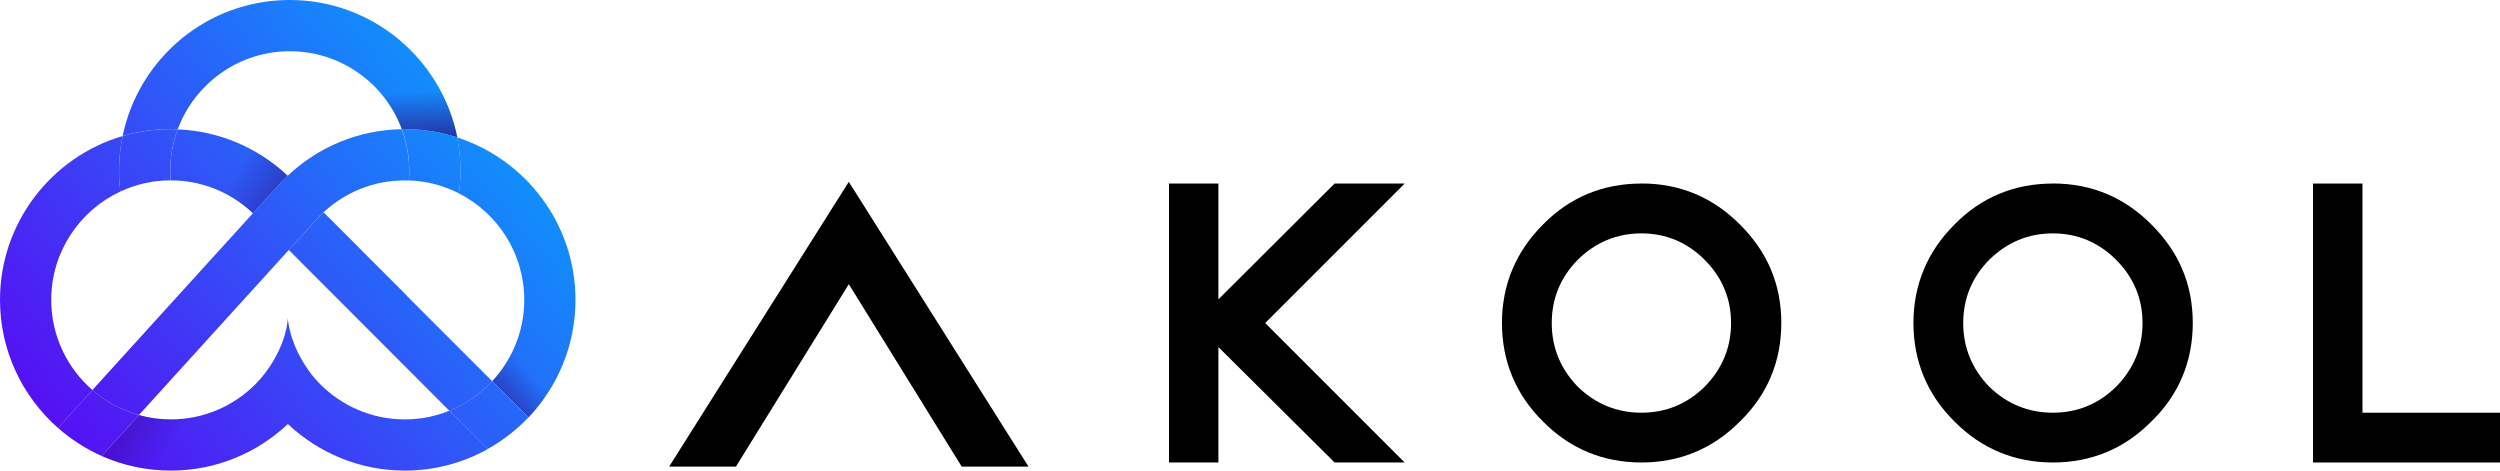
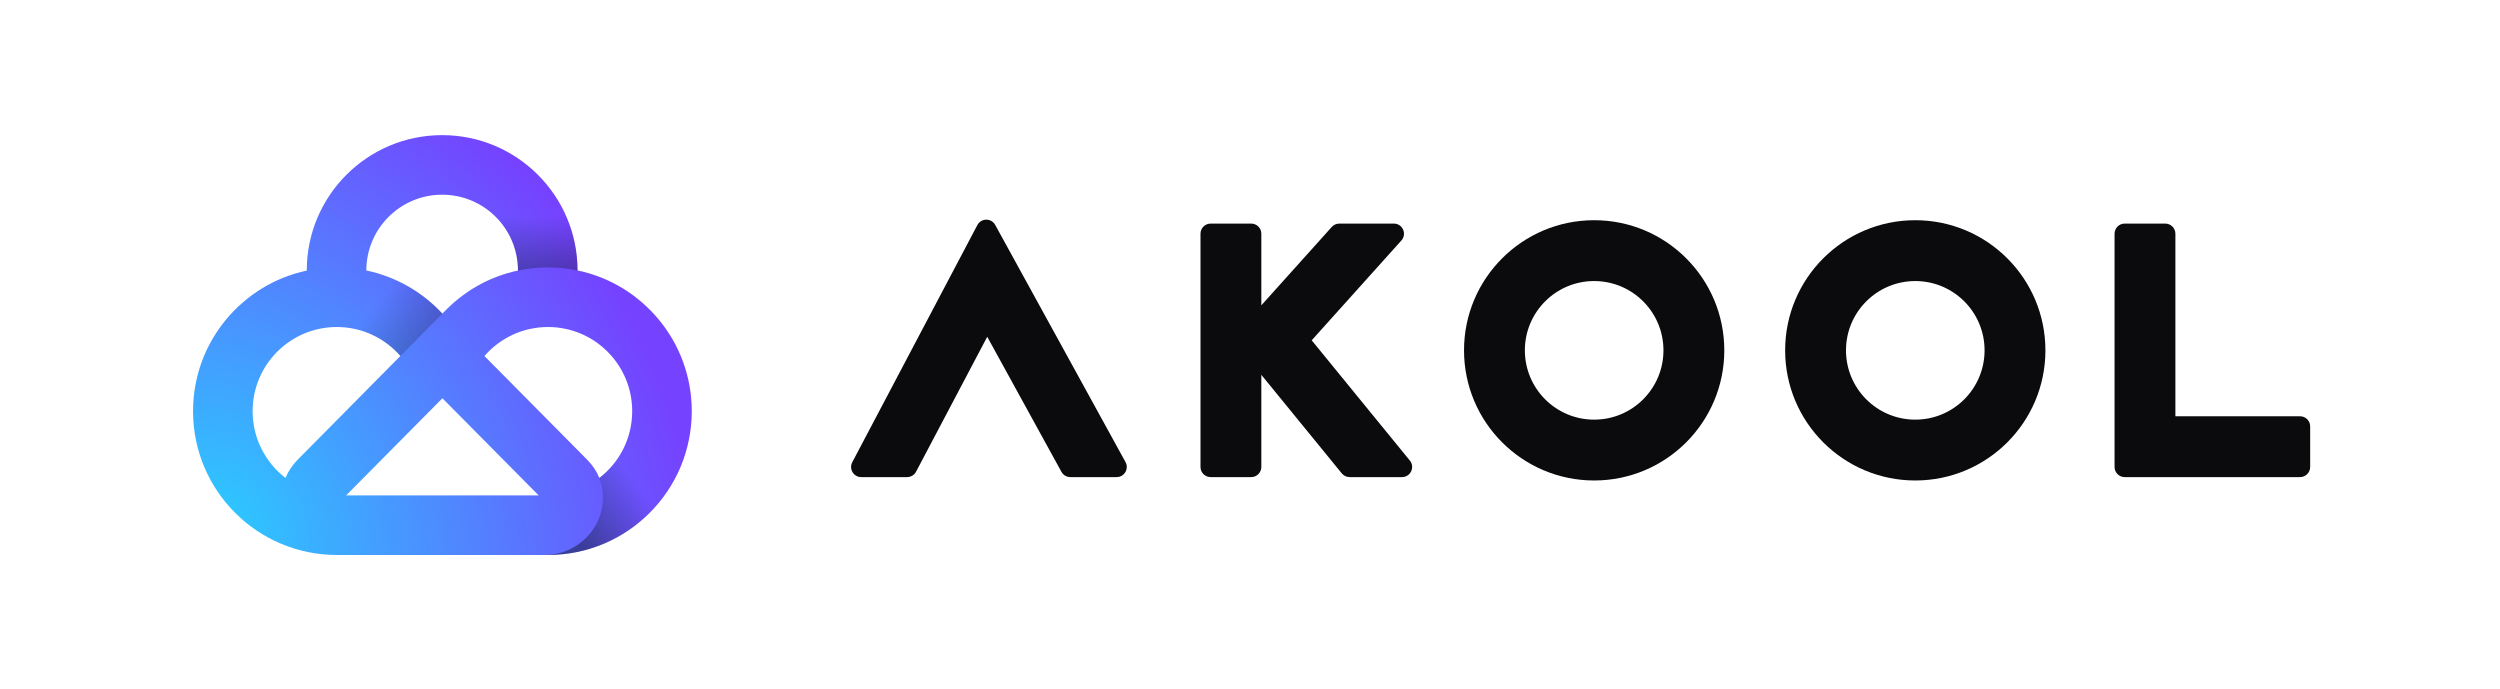
- <svg xmlns="http://www.w3.org/2000/svg" width="170" height="32" viewBox="0 0 170 32" fill="none">
-   <path d="M57.719 12.365L45.5 31.731H50.043L57.719 19.324L65.396 31.731H69.939L57.719 12.365Z" fill="currentColor" />
-   <path d="M90.753 12.481L82.851 20.357V12.481H79.492V31.449H82.851V23.6L90.753 31.449H95.518L86.034 21.965L95.518 12.481H90.753Z" fill="currentColor" />
-   <path d="M111.617 12.481C108.987 12.481 106.733 13.421 104.922 15.269C103.073 17.118 102.133 19.372 102.133 21.965C102.133 24.558 103.073 26.831 104.922 28.661C106.755 30.51 109.006 31.449 111.617 31.449C114.229 31.449 116.483 30.51 118.313 28.661C120.181 26.846 121.128 24.592 121.128 21.961C121.128 19.331 120.181 17.114 118.313 15.266C116.48 13.417 114.229 12.477 111.617 12.477V12.481ZM115.92 26.294C114.729 27.466 113.282 28.064 111.617 28.064C109.953 28.064 108.495 27.47 107.289 26.297C106.116 25.088 105.519 23.634 105.519 21.969C105.519 20.304 106.113 18.858 107.285 17.667C108.495 16.476 109.949 15.87 111.614 15.87C113.278 15.87 114.725 16.476 115.916 17.667C117.107 18.858 117.712 20.304 117.712 21.969C117.712 23.634 117.107 25.088 115.916 26.297L115.92 26.294Z" fill="currentColor" />
-   <path d="M139.598 12.481C136.968 12.481 134.713 13.421 132.902 15.269C131.053 17.118 130.114 19.372 130.114 21.965C130.114 24.558 131.053 26.831 132.902 28.661C134.736 30.51 136.986 31.449 139.598 31.449C142.209 31.449 144.464 30.51 146.294 28.661C148.161 26.846 149.108 24.592 149.108 21.961C149.108 19.331 148.161 17.114 146.294 15.266C144.46 13.417 142.209 12.477 139.598 12.477V12.481ZM143.9 26.294C142.709 27.466 141.262 28.064 139.598 28.064C137.933 28.064 136.475 27.47 135.269 26.297C134.097 25.088 133.499 23.634 133.499 21.969C133.499 20.304 134.093 18.858 135.265 17.667C136.475 16.476 137.929 15.87 139.594 15.87C141.259 15.87 142.705 16.476 143.896 17.667C145.087 18.858 145.692 20.304 145.692 21.969C145.692 23.634 145.087 25.088 143.896 26.297L143.9 26.294Z" fill="currentColor" />
-   <path d="M160.648 28.064V12.481H157.285V31.449H170V28.064H160.648Z" fill="currentColor" />
-   <path d="M3.484 20.39C3.484 17.132 5.411 14.321 8.181 13.023C8.126 12.56 8.096 12.087 8.096 11.61C8.096 10.8 8.181 10.012 8.337 9.25C3.525 10.666 0 15.127 0 20.39C0 23.856 1.528 26.974 3.946 29.104L6.288 26.526C4.571 25.035 3.484 22.838 3.484 20.394V20.39Z" fill="url(#paint0_linear_885_753)" />
-   <path d="M31.21 13.152C33.844 14.499 35.649 17.235 35.649 20.39C35.649 22.524 34.82 24.466 33.474 25.916L35.937 28.383C37.916 26.301 39.133 23.486 39.133 20.39C39.133 15.231 35.752 10.852 31.088 9.343C31.233 10.075 31.31 10.837 31.31 11.61C31.31 12.132 31.273 12.646 31.207 13.152H31.21Z" fill="url(#paint1_linear_885_753)" />
-   <path d="M35.32 22.698C34.957 23.915 34.321 25.014 33.482 25.92L35.945 28.387C37.421 26.837 38.467 24.877 38.907 22.702H35.324L35.32 22.698Z" fill="url(#paint2_linear_885_753)" />
-   <path d="M12.085 8.791C13.235 5.696 16.216 3.484 19.708 3.484C23.199 3.484 26.177 5.692 27.327 8.784C27.393 8.784 27.46 8.784 27.527 8.784C28.769 8.784 29.968 8.98 31.096 9.346C30.038 4.024 25.333 0 19.708 0C14.082 0 9.433 3.976 8.338 9.25C9.378 8.943 10.476 8.78 11.612 8.78C11.771 8.78 11.926 8.784 12.085 8.791Z" fill="url(#paint3_linear_885_753)" />
-   <path d="M24.237 0.921V4.867C25.635 5.81 26.726 7.175 27.325 8.78C27.392 8.78 27.458 8.78 27.525 8.78C28.768 8.78 29.966 8.976 31.094 9.343C30.34 5.544 27.721 2.404 24.237 0.921Z" fill="url(#paint4_linear_885_753)" />
-   <path d="M8.181 13.026C9.224 12.538 10.382 12.264 11.606 12.264C11.588 12.05 11.577 11.832 11.577 11.61C11.577 10.618 11.754 9.668 12.083 8.791C11.928 8.784 11.769 8.78 11.61 8.78C10.475 8.78 9.376 8.947 8.337 9.25C8.178 10.012 8.096 10.8 8.096 11.61C8.096 12.087 8.126 12.56 8.181 13.023V13.026Z" fill="url(#paint5_linear_885_753)" />
-   <path d="M27.323 8.784C27.652 9.664 27.83 10.618 27.83 11.61C27.83 11.831 27.819 12.053 27.8 12.268C29.024 12.309 30.178 12.623 31.21 13.148C31.277 12.645 31.314 12.127 31.314 11.606C31.314 10.829 31.236 10.071 31.092 9.339C29.967 8.976 28.769 8.776 27.523 8.776C27.456 8.776 27.39 8.776 27.323 8.776V8.784Z" fill="url(#paint6_linear_885_753)" />
-   <path d="M12.085 8.792C11.759 9.672 11.578 10.619 11.578 11.61C11.578 11.832 11.589 12.047 11.608 12.265C13.557 12.265 15.351 12.957 16.752 14.107C16.908 14.233 17.056 14.366 17.2 14.503L18.835 12.701C18.898 12.631 18.96 12.561 19.023 12.494L19.168 12.335C19.29 12.213 19.412 12.091 19.537 11.973C19.545 11.965 19.552 11.958 19.563 11.951C17.592 10.09 14.97 8.914 12.077 8.796L12.085 8.792Z" fill="url(#paint7_linear_885_753)" />
-   <path d="M35.938 28.383L33.474 25.916C32.668 26.785 31.673 27.477 30.56 27.924L33.164 30.532C34.196 29.955 35.127 29.23 35.938 28.379V28.383Z" fill="url(#paint8_linear_885_753)" />
-   <path d="M21.602 14.831C21.642 14.787 21.683 14.743 21.727 14.702C21.727 14.702 21.727 14.702 21.727 14.698L21.605 14.831H21.602Z" fill="url(#paint9_linear_885_753)" />
-   <path d="M18.838 12.7L19.027 12.493C18.964 12.563 18.901 12.63 18.838 12.7Z" fill="url(#paint10_linear_885_753)" />
-   <path d="M27.642 20.076L25.178 17.613L22.005 14.435C21.909 14.524 21.816 14.613 21.728 14.706C21.687 14.75 21.643 14.791 21.602 14.835L21.417 15.038L19.638 16.999L19.989 17.35L22.035 19.399L23.214 20.579L24.716 22.084L30.556 27.932C31.673 27.48 32.664 26.789 33.471 25.923L27.634 20.083L27.642 20.076Z" fill="url(#paint11_linear_885_753)" />
-   <path d="M6.287 26.523L3.945 29.1C4.829 29.877 5.828 30.524 6.919 31.009L9.449 28.224C8.265 27.898 7.189 27.307 6.287 26.523Z" fill="url(#paint12_linear_885_753)" />
-   <path d="M21.602 14.831C21.539 14.898 21.48 14.964 21.417 15.034L21.602 14.831Z" fill="url(#paint13_linear_885_753)" />
-   <path d="M19.168 12.331L19.023 12.49C19.071 12.438 19.123 12.383 19.171 12.331H19.168Z" fill="url(#paint14_linear_885_753)" />
-   <path d="M21.75 14.672L21.672 14.602C21.69 14.635 21.709 14.664 21.727 14.698L21.75 14.672Z" fill="url(#paint15_linear_885_753)" />
-   <path d="M27.322 8.784C24.323 8.836 21.601 10.027 19.567 11.946C19.559 11.954 19.552 11.961 19.541 11.969C19.415 12.087 19.293 12.209 19.171 12.335C19.119 12.387 19.071 12.438 19.023 12.494L18.834 12.701L17.199 14.502L17.174 14.528L14.307 17.683L11.966 20.261L6.281 26.523C7.184 27.306 8.26 27.895 9.444 28.224L14.921 22.191L15.931 21.078L17.44 19.418L19.193 17.487L19.637 16.999L21.416 15.038C21.475 14.968 21.538 14.902 21.601 14.835L21.723 14.702C21.704 14.669 21.686 14.639 21.667 14.606L21.745 14.676L21.723 14.702C21.723 14.702 21.723 14.702 21.723 14.706C21.811 14.613 21.904 14.524 22 14.436C23.45 13.089 25.392 12.268 27.518 12.268C27.611 12.268 27.703 12.272 27.796 12.276C27.814 12.057 27.825 11.839 27.825 11.617C27.825 10.622 27.644 9.672 27.319 8.792L27.322 8.784Z" fill="url(#paint16_linear_885_753)" />
-   <path d="M30.563 27.928C29.624 28.309 28.599 28.519 27.526 28.519C25.259 28.519 23.207 27.584 21.731 26.082C21.516 25.864 21.313 25.631 21.124 25.387H21.132C19.612 23.375 19.571 21.596 19.571 21.596C19.571 21.699 19.538 23.319 18.095 25.283C17.884 25.564 17.655 25.831 17.411 26.082C15.935 27.587 13.883 28.519 11.615 28.519C10.864 28.519 10.143 28.416 9.452 28.224L6.922 31.009C8.357 31.645 9.944 32 11.615 32C14.693 32 17.492 30.798 19.575 28.834C21.653 30.794 24.457 32 27.534 32C29.579 32 31.502 31.467 33.174 30.535L30.57 27.928H30.563Z" fill="url(#paint17_linear_885_753)" />
-   <path d="M15.116 27.721C14.055 28.231 12.864 28.519 11.61 28.519C10.859 28.519 10.138 28.416 9.446 28.224L6.917 31.009C8.352 31.645 9.938 32 11.61 32C12.831 32 14.011 31.811 15.116 31.456V27.717V27.721Z" fill="url(#paint18_linear_885_753)" />
-   <path d="M12.085 8.792C11.759 9.672 11.578 10.619 11.578 11.61C11.578 11.832 11.589 12.047 11.608 12.265C13.557 12.265 15.351 12.957 16.752 14.107C16.908 14.233 17.056 14.366 17.2 14.503L18.835 12.701C18.898 12.631 18.96 12.561 19.023 12.494L19.168 12.335C19.29 12.213 19.412 12.091 19.537 11.973C19.545 11.965 19.552 11.958 19.563 11.951C17.592 10.09 14.97 8.914 12.077 8.796L12.085 8.792Z" fill="url(#paint19_linear_885_753)" />
+ <svg xmlns="http://www.w3.org/2000/svg" width="777" height="214" viewBox="0 0 777 214" fill="none">
+   <path d="M284.713 146.602C284.168 147.636 283.095 148.283 281.926 148.283H267.673C265.3 148.283 263.778 145.76 264.885 143.661L303.762 69.957C304.933 67.737 308.103 67.71 309.311 69.91L349.808 143.614C350.962 145.714 349.442 148.283 347.046 148.283H332.661C331.511 148.283 330.453 147.657 329.899 146.649L306.832 104.668L284.713 146.602Z" fill="#0B0B0D" />
+   <path fill-rule="evenodd" clip-rule="evenodd" d="M495.465 149.334C517.803 149.334 535.912 131.225 535.912 108.887C535.912 86.549 517.803 68.44 495.465 68.44C473.127 68.44 455.018 86.549 455.018 108.887C455.018 131.225 473.127 149.334 495.465 149.334ZM495.465 130.424C507.359 130.424 517.002 120.781 517.002 108.887C517.002 96.993 507.359 87.35 495.465 87.35C483.571 87.35 473.928 96.993 473.928 108.887C473.928 120.781 483.571 130.424 495.465 130.424Z" fill="#0B0B0D" />
+   <path fill-rule="evenodd" clip-rule="evenodd" d="M595.269 149.334C617.607 149.334 635.716 131.225 635.716 108.887C635.716 86.549 617.607 68.44 595.269 68.44C572.931 68.44 554.822 86.549 554.822 108.887C554.822 131.225 572.931 149.334 595.269 149.334ZM595.269 130.424C607.163 130.424 616.805 120.781 616.805 108.887C616.805 96.993 607.163 87.35 595.269 87.35C583.374 87.35 573.732 96.993 573.732 108.887C573.732 120.781 583.374 130.424 595.269 130.424Z" fill="#0B0B0D" />
+   <path d="M376.265 69.491C374.524 69.491 373.113 70.902 373.113 72.642V145.131C373.113 146.872 374.524 148.283 376.265 148.283H388.871C390.612 148.283 392.023 146.872 392.023 145.131V116.498L417.023 147.124C417.621 147.858 418.518 148.283 419.464 148.283H435.738C438.395 148.283 439.86 145.197 438.179 143.138L407.674 105.768L435.548 74.749C437.371 72.72 435.931 69.491 433.204 69.491H416.255C415.361 69.491 414.508 69.871 413.911 70.536L392.023 94.893V72.642C392.023 70.902 390.612 69.491 388.871 69.491H376.265Z" fill="#0B0B0D" />
+   <path d="M657.203 72.642C657.203 70.902 658.614 69.491 660.354 69.491H672.961C674.702 69.491 676.113 70.902 676.113 72.642V129.373H714.848C716.588 129.373 718 130.784 718 132.525V145.131C718 146.872 716.588 148.283 714.848 148.283H660.354C658.614 148.283 657.203 146.872 657.203 145.131V72.642Z" fill="#0B0B0D" />
+   <path fill-rule="evenodd" clip-rule="evenodd" d="M179.498 84.066C179.493 60.833 160.656 42 137.421 42C114.183 42 95.344 60.838 95.344 84.077C95.344 84.084 95.344 84.092 95.344 84.1C75.15 88.393 60 106.329 60 127.804C60 152.48 80.004 172.485 104.681 172.485L104.786 172.485C104.823 172.485 104.859 172.485 104.896 172.485H170.104C170.141 172.485 170.177 172.485 170.214 172.485L170.319 172.485C194.996 172.485 215 152.48 215 127.804C215 106.273 199.772 88.3 179.498 84.066ZM160.984 84.099C160.984 84.092 160.984 84.084 160.984 84.077C160.984 71.063 150.435 60.514 137.421 60.514C124.411 60.514 113.864 71.058 113.858 84.066C123.111 85.998 131.313 90.791 137.496 97.479L137.5 97.475L137.504 97.479C143.652 90.829 151.796 86.052 160.984 84.099ZM78.514 127.804C78.514 136.25 82.515 143.761 88.726 148.546C89.557 146.521 90.815 144.584 92.543 142.84L124.443 110.651C119.645 105.128 112.571 101.636 104.681 101.636C90.229 101.636 78.514 113.352 78.514 127.804ZM182.458 142.84L150.557 110.651C155.355 105.128 162.429 101.636 170.319 101.636C184.771 101.636 196.486 113.352 196.486 127.804C196.486 136.25 192.485 143.761 186.274 148.546C185.443 146.521 184.185 144.584 182.458 142.84ZM137.5 123.777L107.577 153.971H167.423L137.5 123.777Z" fill="url(#paint0_radial_6442_8710)" />
+   <mask id="mask0_6442_8710" style="mask-type:alpha" maskUnits="userSpaceOnUse" x="60" y="42" width="155" height="131">
+     <path fill-rule="evenodd" clip-rule="evenodd" d="M179.498 84.066C179.493 60.833 160.656 42 137.421 42C114.183 42 95.344 60.838 95.344 84.077C95.344 84.084 95.344 84.092 95.344 84.1C75.15 88.393 60 106.329 60 127.804C60 152.48 80.004 172.485 104.681 172.485L104.786 172.485C104.823 172.485 104.859 172.485 104.896 172.485H170.104C170.141 172.485 170.177 172.485 170.214 172.485L170.319 172.485C194.996 172.485 215 152.48 215 127.804C215 106.273 199.772 88.3 179.498 84.066ZM160.984 84.099C160.984 84.092 160.984 84.084 160.984 84.077C160.984 71.063 150.435 60.514 137.421 60.514C124.411 60.514 113.864 71.058 113.858 84.066C123.111 85.998 131.313 90.791 137.496 97.479L137.5 97.475L137.504 97.479C143.652 90.829 151.796 86.052 160.984 84.099ZM78.514 127.804C78.514 136.25 82.515 143.761 88.726 148.546C89.557 146.521 90.815 144.584 92.543 142.84L124.443 110.651C119.645 105.128 112.571 101.636 104.681 101.636C90.229 101.636 78.514 113.352 78.514 127.804ZM182.458 142.84L150.557 110.651C155.355 105.128 162.429 101.636 170.319 101.636C184.771 101.636 196.486 113.352 196.486 127.804C196.486 136.25 192.485 143.761 186.274 148.546C185.443 146.521 184.185 144.584 182.458 142.84ZM137.5 123.777L107.577 153.971H167.423L137.5 123.777Z" fill="url(#paint1_radial_6442_8710)" />
+   </mask>
+   <g mask="url(#mask0_6442_8710)">
+     <path d="M120.028 79.028L137.841 97.121L113.857 121.335L95.764 103.39L120.028 79.028Z" fill="url(#paint2_linear_6442_8710)" />
+     <path d="M197.591 63.039H145.837V90.421C152.868 85.806 161.28 83.123 170.319 83.123C180.587 83.123 190.046 86.586 197.591 92.409V63.039Z" fill="url(#paint3_linear_6442_8710)" />
+     <path d="M169.924 172.471C179.632 172.097 187.385 164.28 187.385 154.691C187.385 150.322 185.776 146.321 183.105 143.224H217.373V172.485H169.924V172.471Z" fill="url(#paint4_linear_6442_8710)" />
+   </g>
  <defs>
-     <linearGradient id="paint0_linear_885_753" x1="29.515" y1="-1.476" x2="-3.865" y2="27.07" gradientUnits="userSpaceOnUse">
-       <stop stop-color="#099DFD" />
-       <stop offset="1" stop-color="#5E00F2" />
+     <radialGradient id="paint0_radial_6442_8710" cx="0" cy="0" r="1" gradientUnits="userSpaceOnUse" gradientTransform="translate(67.5738 164.024) rotate(-30.1602) scale(144.048 170.989)">
+       <stop stop-color="#2BCBFF" />
+       <stop offset="1" stop-color="#7542FF" />
+     </radialGradient>
+     <radialGradient id="paint1_radial_6442_8710" cx="0" cy="0" r="1" gradientUnits="userSpaceOnUse" gradientTransform="translate(67.5738 164.024) rotate(-30.1602) scale(144.048 170.989)">
+       <stop stop-color="#2BCBFF" />
+       <stop offset="1" stop-color="#7542FF" />
+     </radialGradient>
+     <linearGradient id="paint2_linear_6442_8710" x1="116.803" y1="94.596" x2="130.688" y2="105.325" gradientUnits="userSpaceOnUse">
+       <stop stop-opacity="0" />
+       <stop offset="1" stop-opacity="0.2" />
    </linearGradient>
-     <linearGradient id="paint1_linear_885_753" x1="41.248" y1="12.25" x2="7.869" y2="40.792" gradientUnits="userSpaceOnUse">
-       <stop stop-color="#099DFD" />
-       <stop offset="1" stop-color="#5E00F2" />
+     <linearGradient id="paint3_linear_6442_8710" x1="171.714" y1="67.246" x2="171.714" y2="84.708" gradientUnits="userSpaceOnUse">
+       <stop stop-opacity="0" />
+       <stop offset="1" stop-opacity="0.3" />
    </linearGradient>
-     <linearGradient id="paint2_linear_885_753" x1="35.908" y1="25.295" x2="31.326" y2="29.37" gradientUnits="userSpaceOnUse">
-       <stop stop-color="#2E006C" stop-opacity="0" />
-       <stop offset="1" stop-color="#2E006C" />
-     </linearGradient>
-     <linearGradient id="paint3_linear_885_753" x1="29.909" y1="-1.013" x2="-3.471" y2="27.528" gradientUnits="userSpaceOnUse">
-       <stop stop-color="#099DFD" />
-       <stop offset="1" stop-color="#5E00F2" />
-     </linearGradient>
-     <linearGradient id="paint4_linear_885_753" x1="27.606" y1="6.31" x2="27.991" y2="11.51" gradientUnits="userSpaceOnUse">
-       <stop stop-color="#2E006C" stop-opacity="0" />
-       <stop offset="1" stop-color="#2E006C" />
-     </linearGradient>
-     <linearGradient id="paint5_linear_885_753" x1="27.303" y1="-4.061" x2="-6.077" y2="24.481" gradientUnits="userSpaceOnUse">
-       <stop stop-color="#099DFD" />
-       <stop offset="1" stop-color="#5E00F2" />
-     </linearGradient>
-     <linearGradient id="paint6_linear_885_753" x1="35.556" y1="5.592" x2="2.173" y2="34.134" gradientUnits="userSpaceOnUse">
-       <stop stop-color="#099DFD" />
-       <stop offset="1" stop-color="#5E00F2" />
-     </linearGradient>
-     <linearGradient id="paint7_linear_885_753" x1="29.716" y1="-1.242" x2="-3.664" y2="27.3" gradientUnits="userSpaceOnUse">
-       <stop stop-color="#099DFD" />
-       <stop offset="1" stop-color="#5E00F2" />
-     </linearGradient>
-     <linearGradient id="paint8_linear_885_753" x1="45.746" y1="17.509" x2="12.367" y2="46.055" gradientUnits="userSpaceOnUse">
-       <stop stop-color="#099DFD" />
-       <stop offset="1" stop-color="#5E00F2" />
-     </linearGradient>
-     <linearGradient id="paint9_linear_885_753" x1="34.217" y1="4.028" x2="0.838" y2="32.574" gradientUnits="userSpaceOnUse">
-       <stop stop-color="#099DFD" />
-       <stop offset="1" stop-color="#5E00F2" />
-     </linearGradient>
-     <linearGradient id="paint10_linear_885_753" x1="31.994" y1="1.423" x2="-1.385" y2="29.969" gradientUnits="userSpaceOnUse">
-       <stop stop-color="#099DFD" />
-       <stop offset="1" stop-color="#5E00F2" />
-     </linearGradient>
-     <linearGradient id="paint11_linear_885_753" x1="39.477" y1="10.175" x2="6.094" y2="38.72" gradientUnits="userSpaceOnUse">
-       <stop stop-color="#099DFD" />
-       <stop offset="1" stop-color="#5E00F2" />
-     </linearGradient>
-     <linearGradient id="paint12_linear_885_753" x1="34.773" y1="4.679" x2="1.393" y2="33.221" gradientUnits="userSpaceOnUse">
-       <stop stop-color="#099DFD" />
-       <stop offset="1" stop-color="#5E00F2" />
-     </linearGradient>
-     <linearGradient id="paint13_linear_885_753" x1="34.236" y1="4.05" x2="0.856" y2="32.595" gradientUnits="userSpaceOnUse">
-       <stop stop-color="#099DFD" />
-       <stop offset="1" stop-color="#5E00F2" />
-     </linearGradient>
-     <linearGradient id="paint14_linear_885_753" x1="31.972" y1="1.402" x2="-1.407" y2="29.944" gradientUnits="userSpaceOnUse">
-       <stop stop-color="#099DFD" />
-       <stop offset="1" stop-color="#5E00F2" />
-     </linearGradient>
-     <linearGradient id="paint15_linear_885_753" x1="34.177" y1="3.979" x2="0.797" y2="32.521" gradientUnits="userSpaceOnUse">
-       <stop stop-color="#099DFD" />
-       <stop offset="1" stop-color="#5E00F2" />
-     </linearGradient>
-     <linearGradient id="paint16_linear_885_753" x1="33.817" y1="3.562" x2="0.438" y2="32.104" gradientUnits="userSpaceOnUse">
-       <stop stop-color="#099DFD" />
-       <stop offset="1" stop-color="#5E00F2" />
-     </linearGradient>
-     <linearGradient id="paint17_linear_885_753" x1="41.289" y1="12.294" x2="7.909" y2="40.836" gradientUnits="userSpaceOnUse">
-       <stop stop-color="#099DFD" />
-       <stop offset="1" stop-color="#5E00F2" />
-     </linearGradient>
-     <linearGradient id="paint18_linear_885_753" x1="11.81" y1="29.936" x2="2.327" y2="23.097" gradientUnits="userSpaceOnUse">
-       <stop stop-color="#2E006C" stop-opacity="0" />
-       <stop offset="1" stop-color="#2E006C" />
-     </linearGradient>
-     <linearGradient id="paint19_linear_885_753" x1="15.85" y1="12.01" x2="23.721" y2="16.204" gradientUnits="userSpaceOnUse">
-       <stop stop-color="#2E006C" stop-opacity="0" />
-       <stop offset="1" stop-color="#2E006C" />
+     <linearGradient id="paint4_linear_6442_8710" x1="198.433" y1="151.399" x2="178.236" y2="165.915" gradientUnits="userSpaceOnUse">
+       <stop stop-opacity="0" />
+       <stop offset="1" stop-opacity="0.4" />
    </linearGradient>
  </defs>
</svg>
